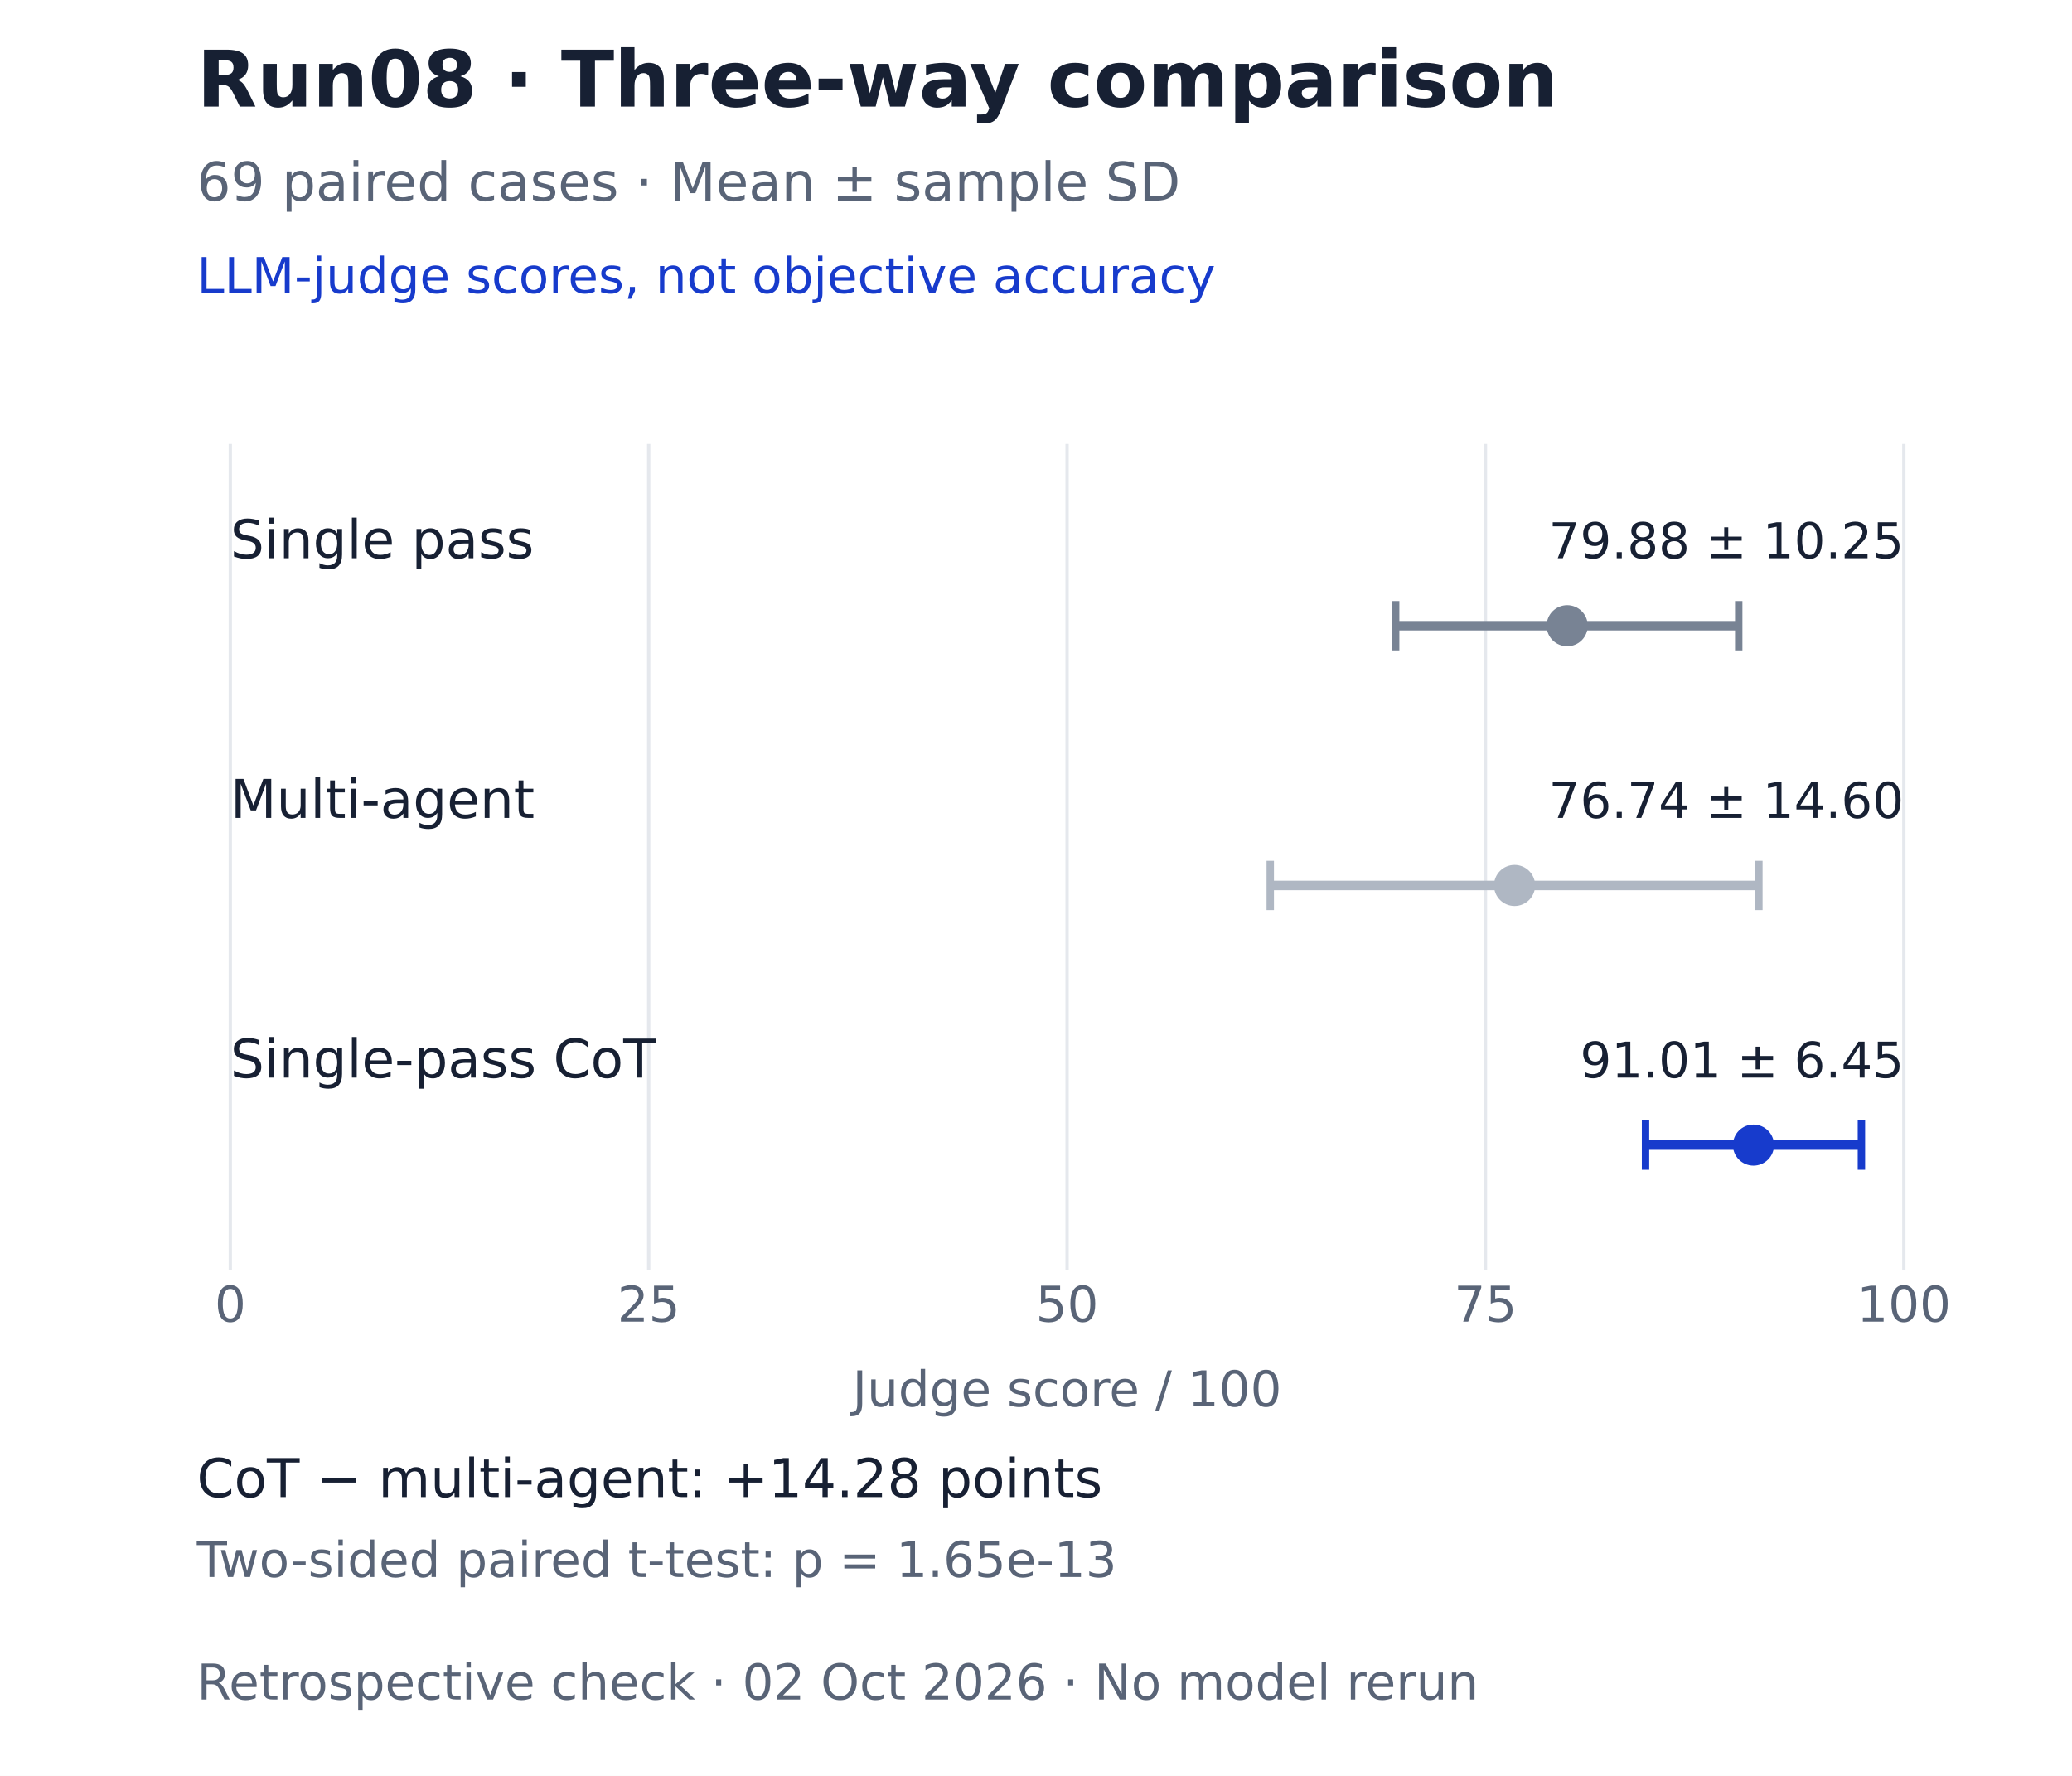
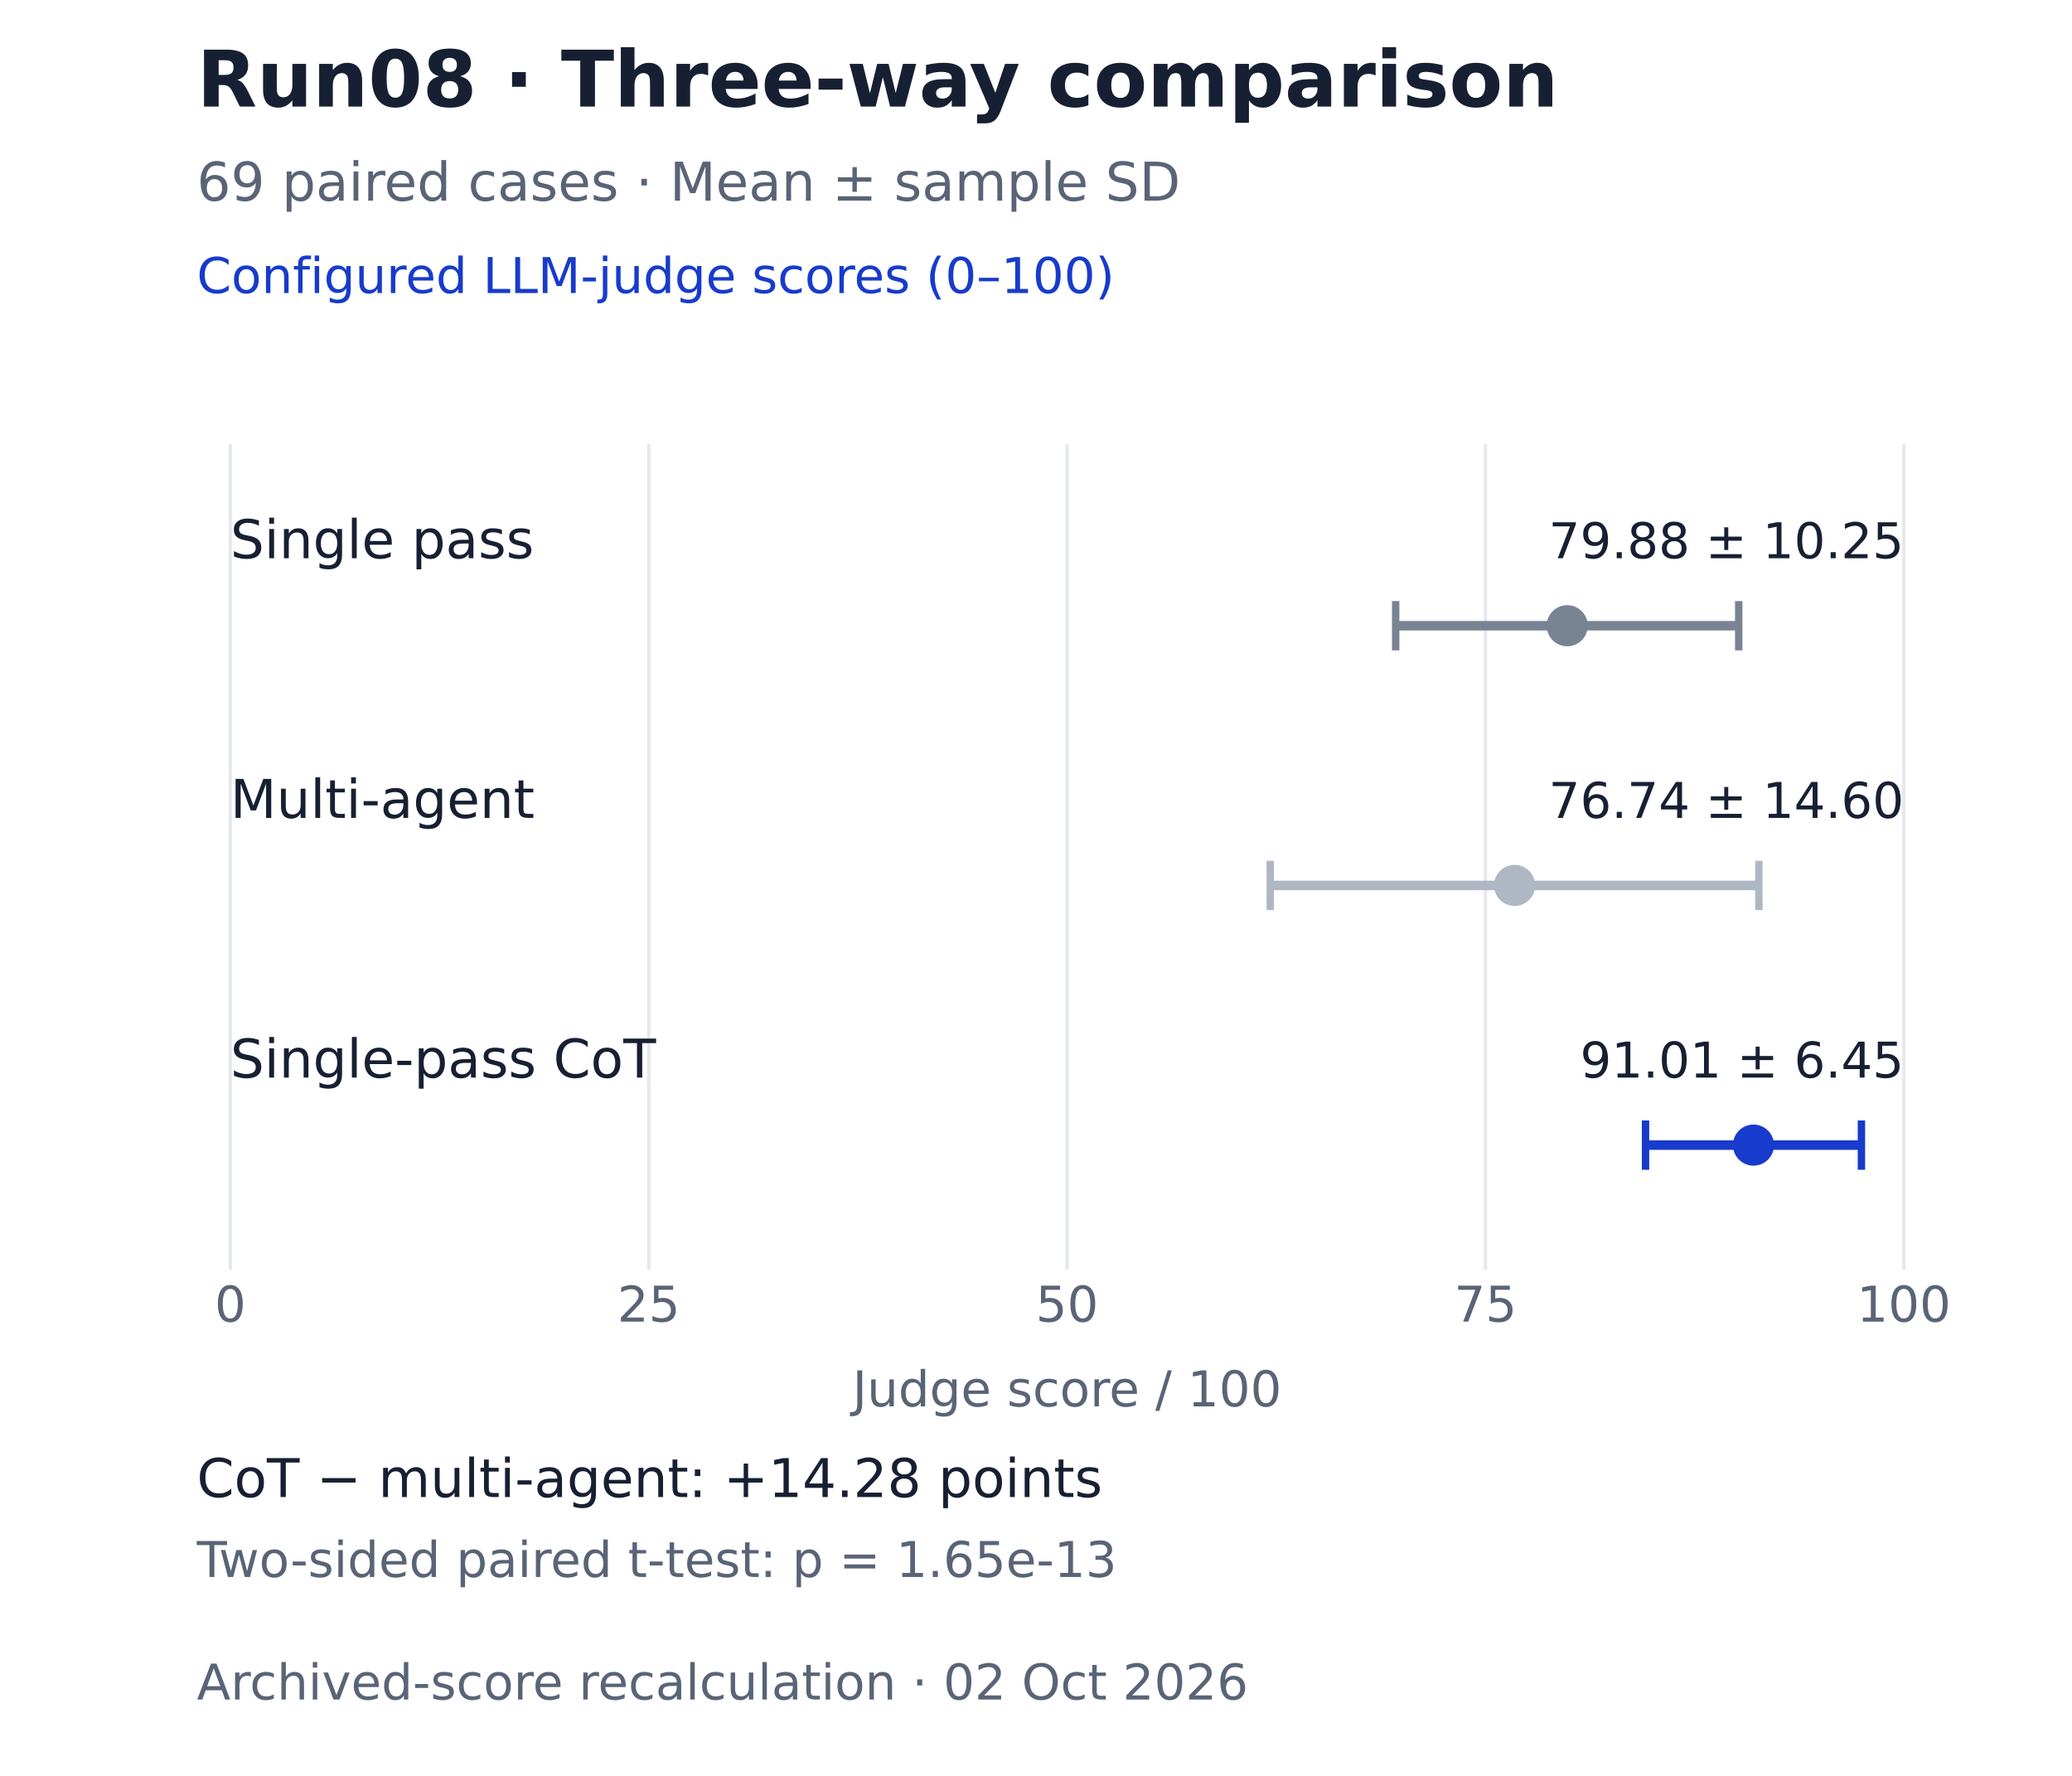
<svg xmlns="http://www.w3.org/2000/svg" xmlns:xlink="http://www.w3.org/1999/xlink" width="504pt" height="432pt" viewBox="0 0 504 432" version="1.1">
  <defs>
    <style type="text/css">*{stroke-linejoin: round; stroke-linecap: butt}</style>
  </defs>
  <g id="figure_1">
    <g id="patch_1">
      <path d="M 0 432  L 504 432  L 504 0  L 0 0  z " style="fill: #ffffff" />
    </g>
    <g id="axes_1">
      <g id="patch_2">
        <path d="M 47.88 308.88  L 471.24 308.88  L 471.24 108  L 47.88 108  z " style="fill: #ffffff" />
      </g>
      <g id="matplotlib.axis_1">
        <g id="xtick_1">
          <g id="line2d_1">
            <path d="M 56.022 308.88  L 56.022 108  " clip-path="url(#p165ba2ed38)" style="fill: none; stroke: #e5e8ed; stroke-width: 0.8; stroke-linecap: square" />
          </g>
          <g id="line2d_2" />
          <g id="text_1">
            <text style="font-size: 12px; font-family: 'DejaVu Sans', 'Arial', 'Helvetica', 'Bitstream Vera Sans', 'Computer Modern Sans Serif', 'Lucida Grande', 'Verdana', 'Geneva', 'Lucid', 'Avant Garde', sans-serif; text-anchor: middle; fill: #596477" x="56.022" y="321.498" transform="rotate(-0 56.02154 321.4981)">0</text>
          </g>
        </g>
        <g id="xtick_2">
          <g id="line2d_3">
            <path d="M 157.791 308.88  L 157.791 108  " clip-path="url(#p165ba2ed38)" style="fill: none; stroke: #e5e8ed; stroke-width: 0.8; stroke-linecap: square" />
          </g>
          <g id="line2d_4" />
          <g id="text_2">
            <text style="font-size: 12px; font-family: 'DejaVu Sans', 'Arial', 'Helvetica', 'Bitstream Vera Sans', 'Computer Modern Sans Serif', 'Lucida Grande', 'Verdana', 'Geneva', 'Lucid', 'Avant Garde', sans-serif; text-anchor: middle; fill: #596477" x="157.791" y="321.498" transform="rotate(-0 157.7908 321.4981)">25</text>
          </g>
        </g>
        <g id="xtick_3">
          <g id="line2d_5">
            <path d="M 259.56 308.88  L 259.56 108  " clip-path="url(#p165ba2ed38)" style="fill: none; stroke: #e5e8ed; stroke-width: 0.8; stroke-linecap: square" />
          </g>
          <g id="line2d_6" />
          <g id="text_3">
            <text style="font-size: 12px; font-family: 'DejaVu Sans', 'Arial', 'Helvetica', 'Bitstream Vera Sans', 'Computer Modern Sans Serif', 'Lucida Grande', 'Verdana', 'Geneva', 'Lucid', 'Avant Garde', sans-serif; text-anchor: middle; fill: #596477" x="259.56" y="321.498" transform="rotate(-0 259.56 321.4981)">50</text>
          </g>
        </g>
        <g id="xtick_4">
          <g id="line2d_7">
            <path d="M 361.329 308.88  L 361.329 108  " clip-path="url(#p165ba2ed38)" style="fill: none; stroke: #e5e8ed; stroke-width: 0.8; stroke-linecap: square" />
          </g>
          <g id="line2d_8" />
          <g id="text_4">
            <text style="font-size: 12px; font-family: 'DejaVu Sans', 'Arial', 'Helvetica', 'Bitstream Vera Sans', 'Computer Modern Sans Serif', 'Lucida Grande', 'Verdana', 'Geneva', 'Lucid', 'Avant Garde', sans-serif; text-anchor: middle; fill: #596477" x="361.329" y="321.498" transform="rotate(-0 361.3292 321.4981)">75</text>
          </g>
        </g>
        <g id="xtick_5">
          <g id="line2d_9">
            <path d="M 463.098 308.88  L 463.098 108  " clip-path="url(#p165ba2ed38)" style="fill: none; stroke: #e5e8ed; stroke-width: 0.8; stroke-linecap: square" />
          </g>
          <g id="line2d_10" />
          <g id="text_5">
            <text style="font-size: 12px; font-family: 'DejaVu Sans', 'Arial', 'Helvetica', 'Bitstream Vera Sans', 'Computer Modern Sans Serif', 'Lucida Grande', 'Verdana', 'Geneva', 'Lucid', 'Avant Garde', sans-serif; text-anchor: middle; fill: #596477" x="463.098" y="321.498" transform="rotate(-0 463.0985 321.4981)">100</text>
          </g>
        </g>
        <g id="text_6">
          <text style="font-size: 12px; font-family: 'DejaVu Sans', 'Arial', 'Helvetica', 'Bitstream Vera Sans', 'Computer Modern Sans Serif', 'Lucida Grande', 'Verdana', 'Geneva', 'Lucid', 'Avant Garde', sans-serif; text-anchor: middle; fill: #596477" x="259.56" y="342.112" transform="rotate(-0 259.56 342.1119)">Judge score / 100</text>
        </g>
      </g>
      <g id="matplotlib.axis_2" />
      <g id="text_7">
        <text style="font-weight: 500; font-size: 13px; font-family: 'DejaVu Sans', 'Arial', 'Helvetica', 'Bitstream Vera Sans', 'Computer Modern Sans Serif', 'Lucida Grande', 'Verdana', 'Geneva', 'Lucid', 'Avant Garde', sans-serif; text-anchor: start; fill: #172033" x="56.022" y="135.795" transform="rotate(-0 56.02154 135.7947)">Single pass</text>
      </g>
      <g id="text_8">
        <text style="font-size: 12px; font-family: 'DejaVu Sans', 'Arial', 'Helvetica', 'Bitstream Vera Sans', 'Computer Modern Sans Serif', 'Lucida Grande', 'Verdana', 'Geneva', 'Lucid', 'Avant Garde', sans-serif; text-anchor: end; fill: #172033" x="463.098" y="135.795" transform="rotate(-0 463.0985 135.7947)">79.88 ± 10.25</text>
      </g>
      <g id="LineCollection_1">
        <path d="M 339.489 152.219  L 422.933 152.219  " clip-path="url(#p165ba2ed38)" style="fill: none; stroke: #788394; stroke-width: 2.3" />
      </g>
      <g id="line2d_11">
        <defs>
          <path id="m422840e29a" d="M 0 6  L 0 -6  " style="stroke: #788394; stroke-width: 1.8" />
        </defs>
        <g clip-path="url(#p165ba2ed38)">
          <use xlink:href="#m422840e29a" x="339.489" y="152.219" style="fill: #788394; stroke: #788394; stroke-width: 1.8" />
        </g>
      </g>
      <g id="line2d_12">
        <g clip-path="url(#p165ba2ed38)">
          <use xlink:href="#m422840e29a" x="422.933" y="152.219" style="fill: #788394; stroke: #788394; stroke-width: 1.8" />
        </g>
      </g>
      <g id="text_9">
        <text style="font-weight: 500; font-size: 13px; font-family: 'DejaVu Sans', 'Arial', 'Helvetica', 'Bitstream Vera Sans', 'Computer Modern Sans Serif', 'Lucida Grande', 'Verdana', 'Geneva', 'Lucid', 'Avant Garde', sans-serif; text-anchor: start; fill: #172033" x="56.022" y="198.965" transform="rotate(-0 56.02154 198.9645)">Multi-agent</text>
      </g>
      <g id="text_10">
        <text style="font-size: 12px; font-family: 'DejaVu Sans', 'Arial', 'Helvetica', 'Bitstream Vera Sans', 'Computer Modern Sans Serif', 'Lucida Grande', 'Verdana', 'Geneva', 'Lucid', 'Avant Garde', sans-serif; text-anchor: end; fill: #172033" x="463.098" y="198.965" transform="rotate(-0 463.0985 198.9645)">76.74 ± 14.60</text>
      </g>
      <g id="LineCollection_2">
        <path d="M 308.983 215.389  L 427.835 215.389  " clip-path="url(#p165ba2ed38)" style="fill: none; stroke: #afb7c3; stroke-width: 2.3" />
      </g>
      <g id="line2d_13">
        <defs>
          <path id="m600a2494b1" d="M 0 6  L 0 -6  " style="stroke: #afb7c3; stroke-width: 1.8" />
        </defs>
        <g clip-path="url(#p165ba2ed38)">
          <use xlink:href="#m600a2494b1" x="308.983" y="215.389" style="fill: #afb7c3; stroke: #afb7c3; stroke-width: 1.8" />
        </g>
      </g>
      <g id="line2d_14">
        <g clip-path="url(#p165ba2ed38)">
          <use xlink:href="#m600a2494b1" x="427.835" y="215.389" style="fill: #afb7c3; stroke: #afb7c3; stroke-width: 1.8" />
        </g>
      </g>
      <g id="text_11">
        <text style="font-weight: 500; font-size: 13px; font-family: 'DejaVu Sans', 'Arial', 'Helvetica', 'Bitstream Vera Sans', 'Computer Modern Sans Serif', 'Lucida Grande', 'Verdana', 'Geneva', 'Lucid', 'Avant Garde', sans-serif; text-anchor: start; fill: #172033" x="56.022" y="262.134" transform="rotate(-0 56.02154 262.1343)">Single-pass CoT</text>
      </g>
      <g id="text_12">
        <text style="font-size: 12px; font-family: 'DejaVu Sans', 'Arial', 'Helvetica', 'Bitstream Vera Sans', 'Computer Modern Sans Serif', 'Lucida Grande', 'Verdana', 'Geneva', 'Lucid', 'Avant Garde', sans-serif; text-anchor: end; fill: #172033" x="463.098" y="262.134" transform="rotate(-0 463.0985 262.1343)">91.01 ± 6.45</text>
      </g>
      <g id="LineCollection_3">
        <path d="M 400.264 278.558  L 452.777 278.558  " clip-path="url(#p165ba2ed38)" style="fill: none; stroke: #173bcc; stroke-width: 2.3" />
      </g>
      <g id="line2d_15">
        <defs>
          <path id="ma42d6399f2" d="M 0 6  L 0 -6  " style="stroke: #173bcc; stroke-width: 1.8" />
        </defs>
        <g clip-path="url(#p165ba2ed38)">
          <use xlink:href="#ma42d6399f2" x="400.264" y="278.558" style="fill: #173bcc; stroke: #173bcc; stroke-width: 1.8" />
        </g>
      </g>
      <g id="line2d_16">
        <g clip-path="url(#p165ba2ed38)">
          <use xlink:href="#ma42d6399f2" x="452.777" y="278.558" style="fill: #173bcc; stroke: #173bcc; stroke-width: 1.8" />
        </g>
      </g>
      <g id="line2d_17">
        <defs>
          <path id="ma774c7c9cd" d="M 0 4.5  C 1.193 4.5 2.338 4.026 3.182 3.182  C 4.026 2.338 4.5 1.193 4.5 0  C 4.5 -1.193 4.026 -2.338 3.182 -3.182  C 2.338 -4.026 1.193 -4.5 0 -4.5  C -1.193 -4.5 -2.338 -4.026 -3.182 -3.182  C -4.026 -2.338 -4.5 -1.193 -4.5 0  C -4.5 1.193 -4.026 2.338 -3.182 3.182  C -2.338 4.026 -1.193 4.5 0 4.5  z " style="stroke: #788394" />
        </defs>
        <g clip-path="url(#p165ba2ed38)">
          <use xlink:href="#ma774c7c9cd" x="381.211" y="152.219" style="fill: #788394; stroke: #788394" />
        </g>
      </g>
      <g id="line2d_18">
        <defs>
          <path id="m9e192414e3" d="M 0 4.5  C 1.193 4.5 2.338 4.026 3.182 3.182  C 4.026 2.338 4.5 1.193 4.5 0  C 4.5 -1.193 4.026 -2.338 3.182 -3.182  C 2.338 -4.026 1.193 -4.5 0 -4.5  C -1.193 -4.5 -2.338 -4.026 -3.182 -3.182  C -4.026 -2.338 -4.5 -1.193 -4.5 0  C -4.5 1.193 -4.026 2.338 -3.182 3.182  C -2.338 4.026 -1.193 4.5 0 4.5  z " style="stroke: #afb7c3" />
        </defs>
        <g clip-path="url(#p165ba2ed38)">
          <use xlink:href="#m9e192414e3" x="368.409" y="215.389" style="fill: #afb7c3; stroke: #afb7c3" />
        </g>
      </g>
      <g id="line2d_19">
        <defs>
          <path id="m58c9c91a9a" d="M 0 4.5  C 1.193 4.5 2.338 4.026 3.182 3.182  C 4.026 2.338 4.5 1.193 4.5 0  C 4.5 -1.193 4.026 -2.338 3.182 -3.182  C 2.338 -4.026 1.193 -4.5 0 -4.5  C -1.193 -4.5 -2.338 -4.026 -3.182 -3.182  C -4.026 -2.338 -4.5 -1.193 -4.5 0  C -4.5 1.193 -4.026 2.338 -3.182 3.182  C -2.338 4.026 -1.193 4.5 0 4.5  z " style="stroke: #173bcc" />
        </defs>
        <g clip-path="url(#p165ba2ed38)">
          <use xlink:href="#m58c9c91a9a" x="426.521" y="278.558" style="fill: #173bcc; stroke: #173bcc" />
        </g>
      </g>
    </g>
    <g id="text_13">
      <text style="font-weight: 700; font-size: 19px; font-family: 'DejaVu Sans', 'Arial', 'Helvetica', 'Bitstream Vera Sans', 'Computer Modern Sans Serif', 'Lucida Grande', 'Verdana', 'Geneva', 'Lucid', 'Avant Garde', sans-serif; text-anchor: start; fill: #172033" x="47.88" y="25.92" transform="rotate(-0 47.88 25.92)">Run08 · Three-way comparison</text>
    </g>
    <g id="text_14">
      <text style="font-size: 13px; font-family: 'DejaVu Sans', 'Arial', 'Helvetica', 'Bitstream Vera Sans', 'Computer Modern Sans Serif', 'Lucida Grande', 'Verdana', 'Geneva', 'Lucid', 'Avant Garde', sans-serif; text-anchor: start; fill: #596477" x="47.88" y="48.816" transform="rotate(-0 47.88 48.816)">69 paired cases · Mean ± sample SD</text>
    </g>
    <g id="text_15">
-       <text style="font-size: 12px; font-family: 'DejaVu Sans', 'Arial', 'Helvetica', 'Bitstream Vera Sans', 'Computer Modern Sans Serif', 'Lucida Grande', 'Verdana', 'Geneva', 'Lucid', 'Avant Garde', sans-serif; text-anchor: start; fill: #173bcc" x="47.88" y="71.28" transform="rotate(-0 47.88 71.28)">LLM-judge scores, not objective accuracy</text>
+       <text style="font-size: 12px; font-family: 'DejaVu Sans', 'Arial', 'Helvetica', 'Bitstream Vera Sans', 'Computer Modern Sans Serif', 'Lucida Grande', 'Verdana', 'Geneva', 'Lucid', 'Avant Garde', sans-serif; text-anchor: start; fill: #173bcc" x="47.88" y="71.28" transform="rotate(-0 47.88 71.28)">Configured LLM-judge scores (0–100)</text>
    </g>
    <g id="text_16">
      <text style="font-weight: 500; font-size: 13px; font-family: 'DejaVu Sans', 'Arial', 'Helvetica', 'Bitstream Vera Sans', 'Computer Modern Sans Serif', 'Lucida Grande', 'Verdana', 'Geneva', 'Lucid', 'Avant Garde', sans-serif; text-anchor: start; fill: #172033" x="47.88" y="364.176" transform="rotate(-0 47.88 364.176)">CoT − multi-agent: +14.28 points</text>
    </g>
    <g id="text_17">
      <text style="font-size: 12px; font-family: 'DejaVu Sans', 'Arial', 'Helvetica', 'Bitstream Vera Sans', 'Computer Modern Sans Serif', 'Lucida Grande', 'Verdana', 'Geneva', 'Lucid', 'Avant Garde', sans-serif; text-anchor: start; fill: #596477" x="47.88" y="383.616" transform="rotate(-0 47.88 383.616)">Two-sided paired t-test: p = 1.65e-13</text>
    </g>
    <g id="text_18">
-       <text style="font-size: 12px; font-family: 'DejaVu Sans', 'Arial', 'Helvetica', 'Bitstream Vera Sans', 'Computer Modern Sans Serif', 'Lucida Grande', 'Verdana', 'Geneva', 'Lucid', 'Avant Garde', sans-serif; text-anchor: start; fill: #596477" x="47.88" y="413.424" transform="rotate(-0 47.88 413.424)">Retrospective check · 02 Oct 2026 · No model rerun</text>
+       <text style="font-size: 12px; font-family: 'DejaVu Sans', 'Arial', 'Helvetica', 'Bitstream Vera Sans', 'Computer Modern Sans Serif', 'Lucida Grande', 'Verdana', 'Geneva', 'Lucid', 'Avant Garde', sans-serif; text-anchor: start; fill: #596477" x="47.88" y="413.424" transform="rotate(-0 47.88 413.424)">Archived-score recalculation · 02 Oct 2026</text>
    </g>
  </g>
  <defs>
    <clipPath id="p165ba2ed38">
      <rect x="47.88" y="108" width="423.36" height="200.88" />
    </clipPath>
  </defs>
</svg>
